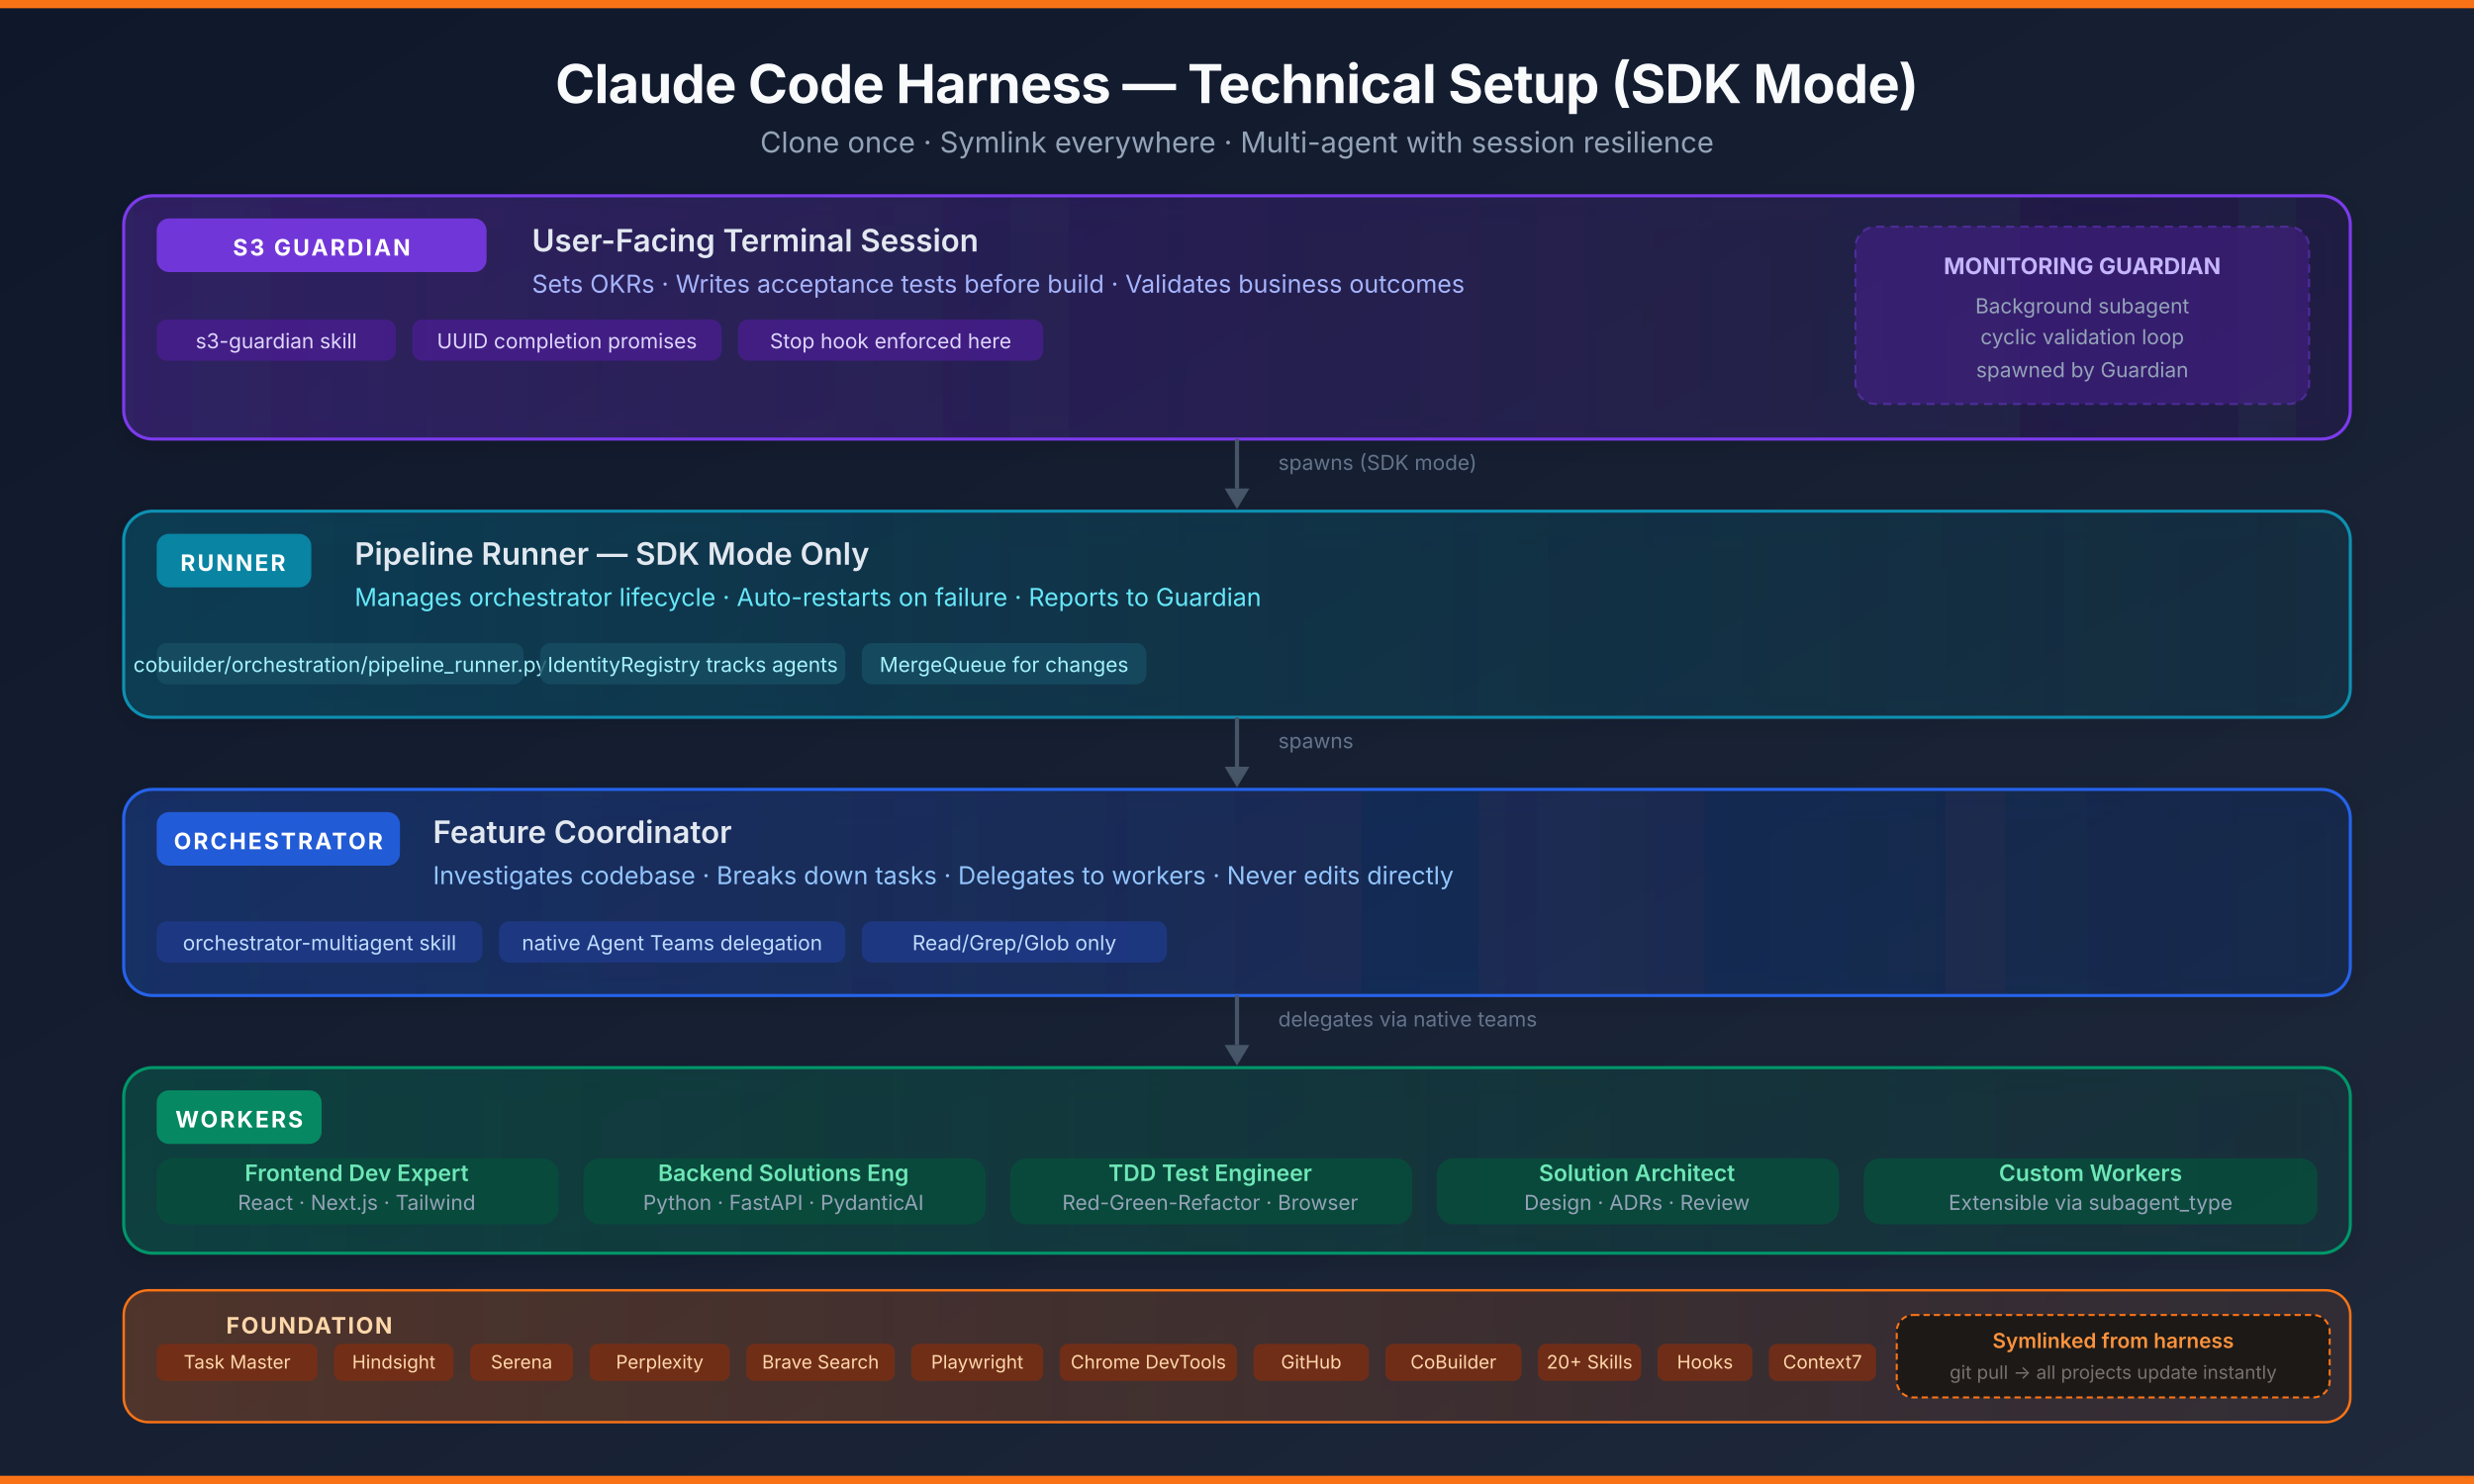
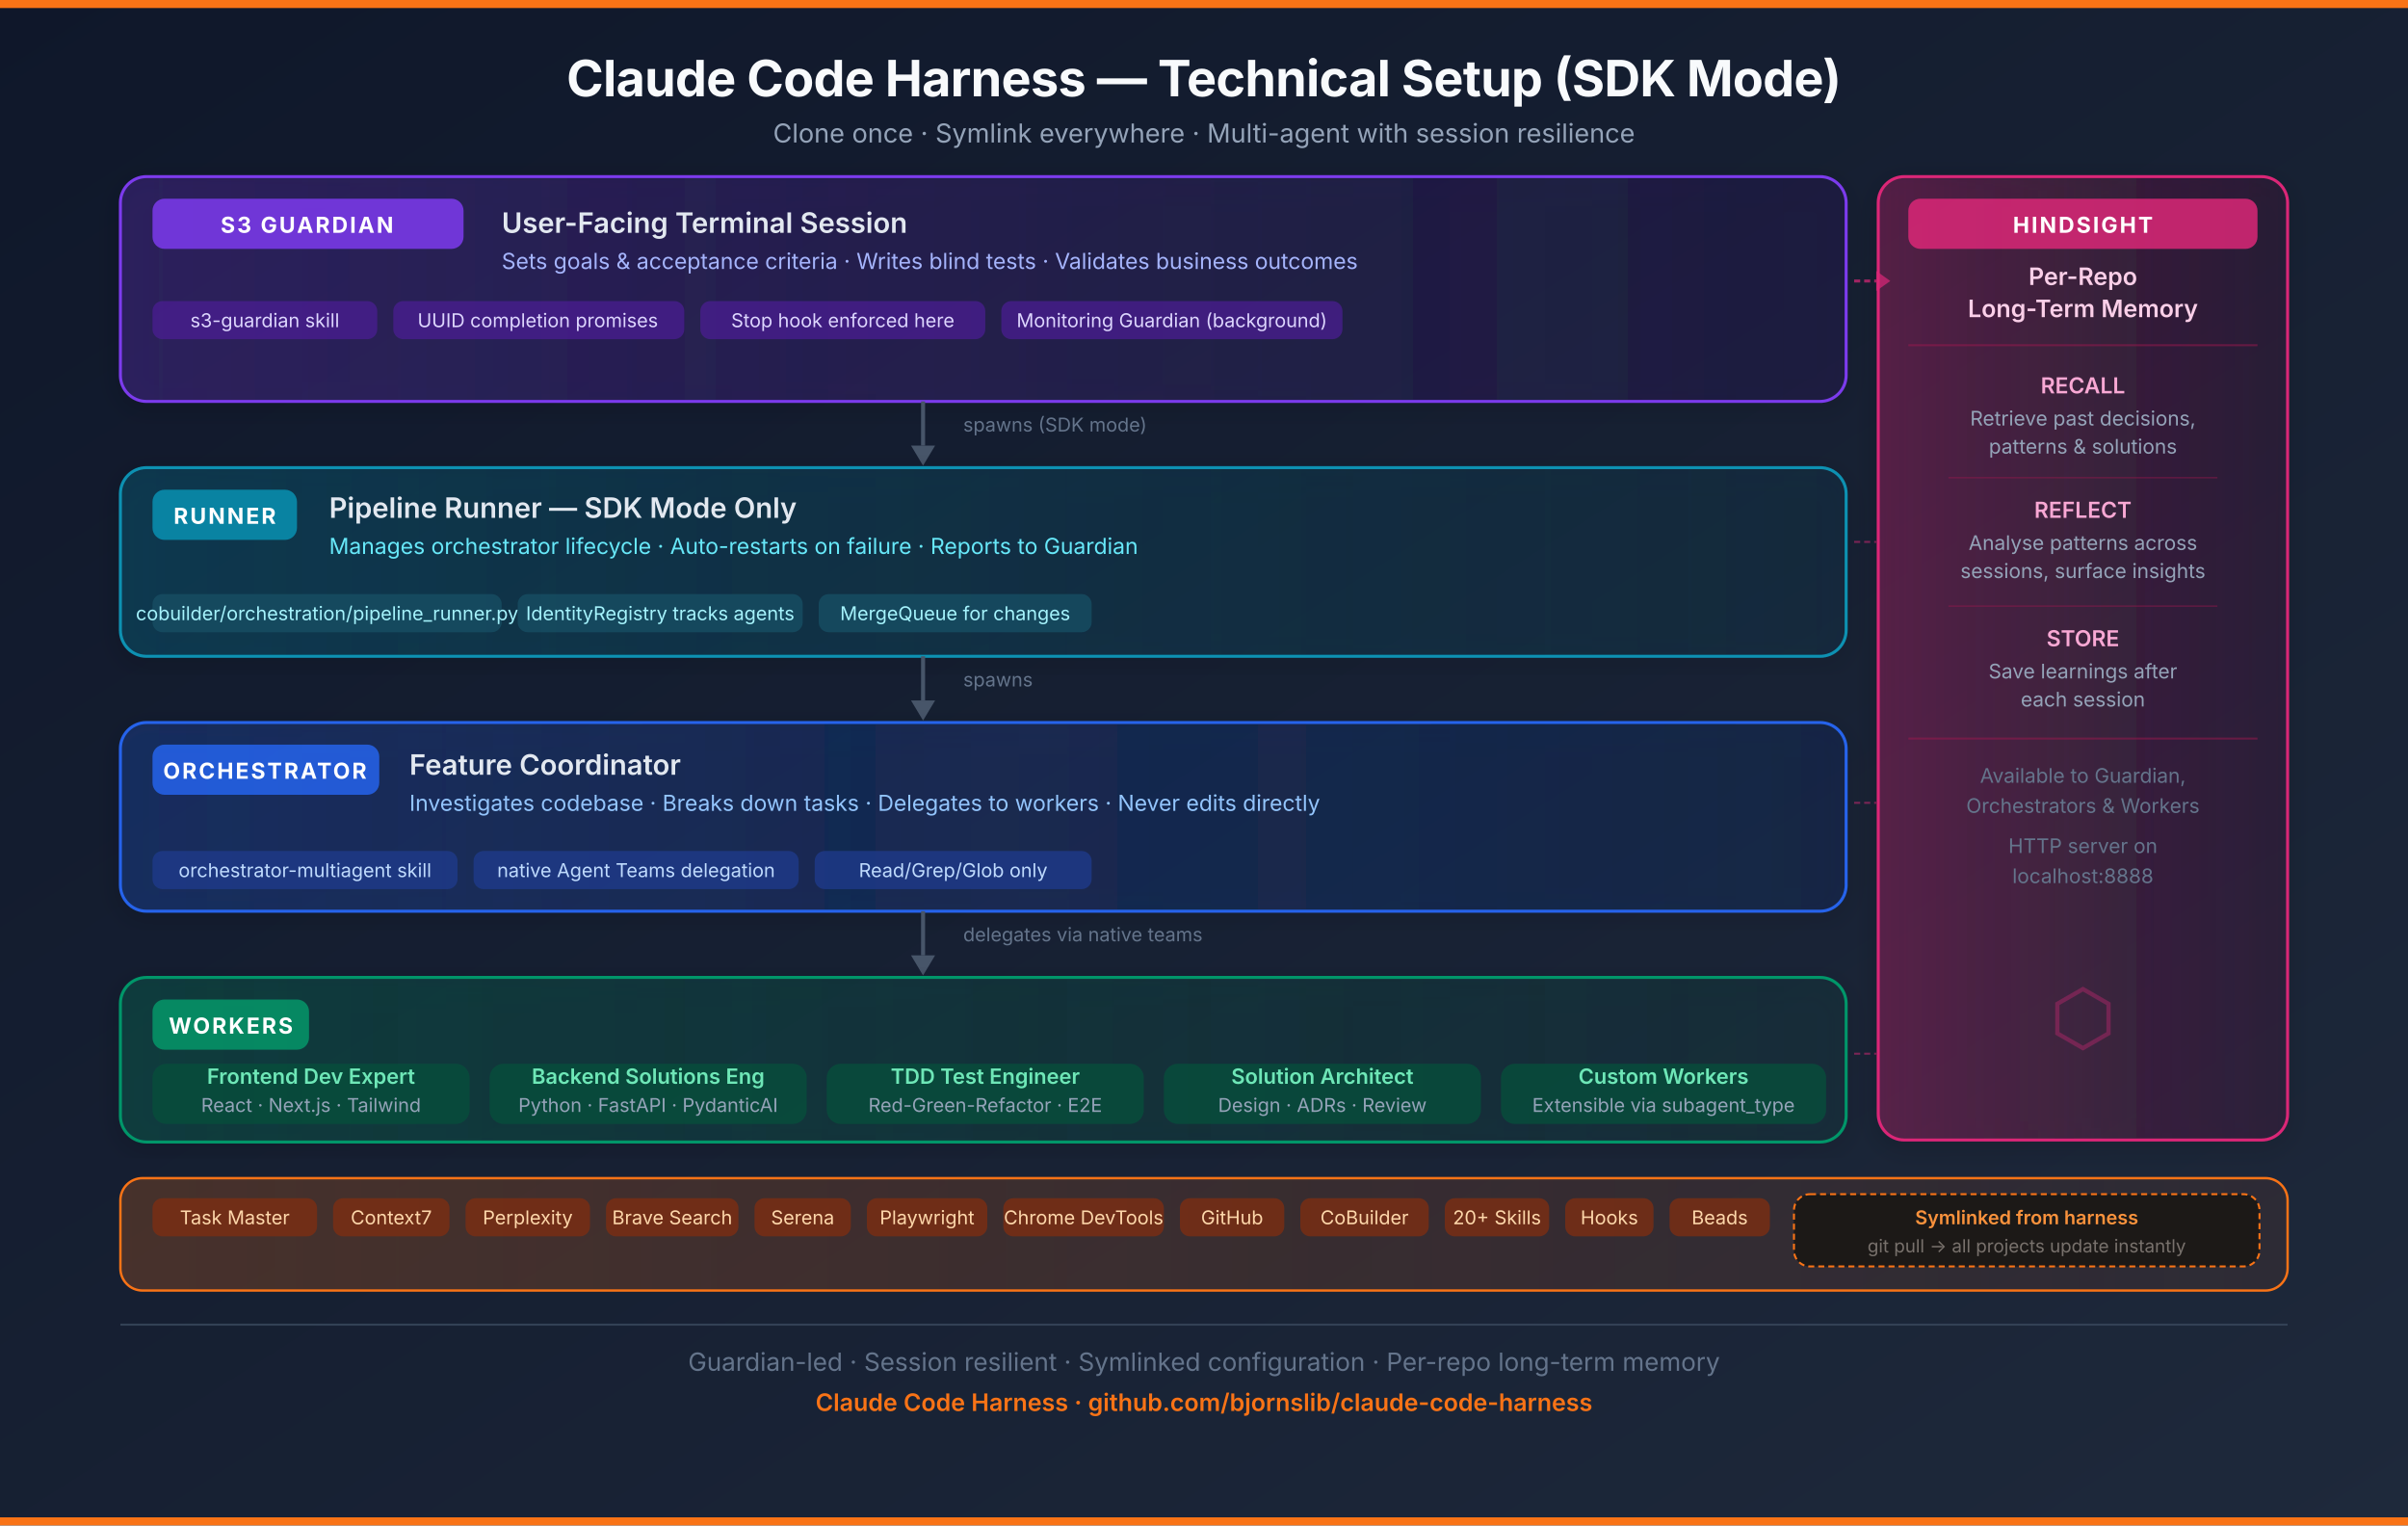
- <svg xmlns="http://www.w3.org/2000/svg" viewBox="0 0 1200 720" width="1200" height="720">
+ <svg xmlns="http://www.w3.org/2000/svg" viewBox="0 0 1200 760" width="1200" height="760">
  <defs>
    <linearGradient id="bg" x1="0%" y1="0%" x2="100%" y2="100%">
      <stop offset="0%" style="stop-color:#0F172A" />
      <stop offset="100%" style="stop-color:#1E293B" />
    </linearGradient>
    <linearGradient id="guardianGrad" x1="0%" y1="0%" x2="100%" y2="0%">
-       <stop offset="0%" style="stop-color:#7C3AED;stop-opacity:0.25" />
-       <stop offset="100%" style="stop-color:#5B21B6;stop-opacity:0.1" />
+       <stop offset="0%" style="stop-color:#7C3AED;stop-opacity:0.22" />
+       <stop offset="100%" style="stop-color:#5B21B6;stop-opacity:0.08" />
+     </linearGradient>
+     <linearGradient id="hindsightGrad" x1="0%" y1="0%" x2="100%" y2="0%">
+       <stop offset="0%" style="stop-color:#DB2777;stop-opacity:0.28" />
+       <stop offset="100%" style="stop-color:#9D174D;stop-opacity:0.1" />
    </linearGradient>
    <linearGradient id="runnerGrad" x1="0%" y1="0%" x2="100%" y2="0%">
-       <stop offset="0%" style="stop-color:#0891B2;stop-opacity:0.25" />
-       <stop offset="100%" style="stop-color:#0E7490;stop-opacity:0.1" />
+       <stop offset="0%" style="stop-color:#0891B2;stop-opacity:0.22" />
+       <stop offset="100%" style="stop-color:#0E7490;stop-opacity:0.08" />
    </linearGradient>
    <linearGradient id="orchGrad" x1="0%" y1="0%" x2="100%" y2="0%">
-       <stop offset="0%" style="stop-color:#2563EB;stop-opacity:0.25" />
-       <stop offset="100%" style="stop-color:#1D4ED8;stop-opacity:0.1" />
+       <stop offset="0%" style="stop-color:#2563EB;stop-opacity:0.22" />
+       <stop offset="100%" style="stop-color:#1D4ED8;stop-opacity:0.08" />
    </linearGradient>
    <linearGradient id="workerGrad" x1="0%" y1="0%" x2="100%" y2="0%">
-       <stop offset="0%" style="stop-color:#059669;stop-opacity:0.25" />
-       <stop offset="100%" style="stop-color:#047857;stop-opacity:0.1" />
+       <stop offset="0%" style="stop-color:#059669;stop-opacity:0.22" />
+       <stop offset="100%" style="stop-color:#047857;stop-opacity:0.08" />
    </linearGradient>
    <linearGradient id="toolsGrad" x1="0%" y1="0%" x2="100%" y2="0%">
-       <stop offset="0%" style="stop-color:#F97316;stop-opacity:0.25" />
-       <stop offset="100%" style="stop-color:#EA580C;stop-opacity:0.1" />
+       <stop offset="0%" style="stop-color:#F97316;stop-opacity:0.22" />
+       <stop offset="100%" style="stop-color:#EA580C;stop-opacity:0.08" />
    </linearGradient>
    <filter id="shadow">
      <feDropShadow dx="0" dy="3" stdDeviation="6" flood-color="#000" flood-opacity="0.4" />
    </filter>
  </defs>
-   <rect width="1200" height="720" fill="url(#bg)" />
+   <rect width="1200" height="760" fill="url(#bg)" />
  <rect x="0" y="0" width="1200" height="4" fill="#F97316" />
-   <text x="600" y="50" font-family="system-ui,-apple-system,sans-serif" font-size="26" font-weight="700" fill="#F8FAFC" text-anchor="middle" letter-spacing="-0.3">Claude Code Harness — Technical Setup (SDK Mode)</text>
-   <text x="600" y="74" font-family="system-ui,-apple-system,sans-serif" font-size="14" fill="#94A3B8" text-anchor="middle">Clone once · Symlink everywhere · Multi-agent with session resilience</text>
-   <rect x="60" y="95" width="1080" height="118" rx="14" fill="url(#guardianGrad)" stroke="#7C3AED" stroke-width="1.5" filter="url(#shadow)" />
-   <rect x="76" y="106" width="160" height="26" rx="6" fill="#7C3AED" opacity="0.85" />
-   <text x="156" y="124" font-family="system-ui,-apple-system,sans-serif" font-size="11" font-weight="700" fill="white" text-anchor="middle" letter-spacing="1">S3 GUARDIAN</text>
-   <text x="258" y="122" font-family="system-ui,-apple-system,sans-serif" font-size="15" font-weight="600" fill="#E2E8F0">User-Facing Terminal Session</text>
-   <text x="258" y="142" font-family="system-ui,-apple-system,sans-serif" font-size="12" fill="#A5B4FC">Sets OKRs · Writes acceptance tests before build · Validates business outcomes</text>
-   <rect x="76" y="155" width="116" height="20" rx="5" fill="#4C1D95" opacity="0.7" />
-   <text x="134" y="169" font-family="system-ui,-apple-system,sans-serif" font-size="10" fill="#DDD6FE" text-anchor="middle">s3-guardian skill</text>
-   <rect x="200" y="155" width="150" height="20" rx="5" fill="#4C1D95" opacity="0.7" />
-   <text x="275" y="169" font-family="system-ui,-apple-system,sans-serif" font-size="10" fill="#DDD6FE" text-anchor="middle">UUID completion promises</text>
-   <rect x="358" y="155" width="148" height="20" rx="5" fill="#4C1D95" opacity="0.7" />
-   <text x="432" y="169" font-family="system-ui,-apple-system,sans-serif" font-size="10" fill="#DDD6FE" text-anchor="middle">Stop hook enforced here</text>
-   <rect x="900" y="110" width="220" height="86" rx="10" fill="#4C1D95" opacity="0.5" stroke="#7C3AED" stroke-width="1" stroke-dasharray="4,3" />
-   <text x="1010" y="133" font-family="system-ui,-apple-system,sans-serif" font-size="11" font-weight="700" fill="#C4B5FD" text-anchor="middle">MONITORING GUARDIAN</text>
-   <text x="1010" y="152" font-family="system-ui,-apple-system,sans-serif" font-size="10" fill="#94A3B8" text-anchor="middle">Background subagent</text>
-   <text x="1010" y="167" font-family="system-ui,-apple-system,sans-serif" font-size="10" fill="#94A3B8" text-anchor="middle">cyclic validation loop</text>
-   <text x="1010" y="183" font-family="system-ui,-apple-system,sans-serif" font-size="10" fill="#94A3B8" text-anchor="middle">spawned by Guardian</text>
-   <line x1="600" y1="213" x2="600" y2="237" stroke="#475569" stroke-width="2" stroke-dasharray="none" />
-   <polygon points="594,237 606,237 600,247" fill="#475569" />
-   <text x="620" y="228" font-family="system-ui,-apple-system,sans-serif" font-size="10" fill="#64748B">spawns (SDK mode)</text>
-   <rect x="60" y="248" width="1080" height="100" rx="14" fill="url(#runnerGrad)" stroke="#0891B2" stroke-width="1.5" filter="url(#shadow)" />
-   <rect x="76" y="259" width="75" height="26" rx="6" fill="#0891B2" opacity="0.85" />
-   <text x="113" y="277" font-family="system-ui,-apple-system,sans-serif" font-size="11" font-weight="700" fill="white" text-anchor="middle" letter-spacing="1">RUNNER</text>
-   <text x="172" y="274" font-family="system-ui,-apple-system,sans-serif" font-size="15" font-weight="600" fill="#E2E8F0">Pipeline Runner — SDK Mode Only</text>
-   <text x="172" y="294" font-family="system-ui,-apple-system,sans-serif" font-size="12" fill="#67E8F9">Manages orchestrator lifecycle · Auto-restarts on failure · Reports to Guardian</text>
-   <rect x="76" y="312" width="178" height="20" rx="5" fill="#164E63" opacity="0.8" />
-   <text x="165" y="326" font-family="system-ui,-apple-system,sans-serif" font-size="10" fill="#A5F3FC" text-anchor="middle">cobuilder/orchestration/pipeline_runner.py</text>
-   <rect x="262" y="312" width="148" height="20" rx="5" fill="#164E63" opacity="0.8" />
-   <text x="336" y="326" font-family="system-ui,-apple-system,sans-serif" font-size="10" fill="#A5F3FC" text-anchor="middle">IdentityRegistry tracks agents</text>
-   <rect x="418" y="312" width="138" height="20" rx="5" fill="#164E63" opacity="0.8" />
-   <text x="487" y="326" font-family="system-ui,-apple-system,sans-serif" font-size="10" fill="#A5F3FC" text-anchor="middle">MergeQueue for changes</text>
-   <line x1="600" y1="348" x2="600" y2="372" stroke="#475569" stroke-width="2" />
-   <polygon points="594,372 606,372 600,382" fill="#475569" />
-   <text x="620" y="363" font-family="system-ui,-apple-system,sans-serif" font-size="10" fill="#64748B">spawns</text>
-   <rect x="60" y="383" width="1080" height="100" rx="14" fill="url(#orchGrad)" stroke="#2563EB" stroke-width="1.5" filter="url(#shadow)" />
-   <rect x="76" y="394" width="118" height="26" rx="6" fill="#2563EB" opacity="0.85" />
-   <text x="135" y="412" font-family="system-ui,-apple-system,sans-serif" font-size="11" font-weight="700" fill="white" text-anchor="middle" letter-spacing="1">ORCHESTRATOR</text>
-   <text x="210" y="409" font-family="system-ui,-apple-system,sans-serif" font-size="15" font-weight="600" fill="#E2E8F0">Feature Coordinator</text>
-   <text x="210" y="429" font-family="system-ui,-apple-system,sans-serif" font-size="12" fill="#93C5FD">Investigates codebase · Breaks down tasks · Delegates to workers · Never edits directly</text>
-   <rect x="76" y="447" width="158" height="20" rx="5" fill="#1E3A8A" opacity="0.8" />
-   <text x="155" y="461" font-family="system-ui,-apple-system,sans-serif" font-size="10" fill="#BFDBFE" text-anchor="middle">orchestrator-multiagent skill</text>
-   <rect x="242" y="447" width="168" height="20" rx="5" fill="#1E3A8A" opacity="0.8" />
-   <text x="326" y="461" font-family="system-ui,-apple-system,sans-serif" font-size="10" fill="#BFDBFE" text-anchor="middle">native Agent Teams delegation</text>
-   <rect x="418" y="447" width="148" height="20" rx="5" fill="#1E3A8A" opacity="0.8" />
-   <text x="492" y="461" font-family="system-ui,-apple-system,sans-serif" font-size="10" fill="#BFDBFE" text-anchor="middle">Read/Grep/Glob only</text>
-   <line x1="600" y1="483" x2="600" y2="507" stroke="#475569" stroke-width="2" />
-   <polygon points="594,507 606,507 600,517" fill="#475569" />
-   <text x="620" y="498" font-family="system-ui,-apple-system,sans-serif" font-size="10" fill="#64748B">delegates via native teams</text>
-   <rect x="60" y="518" width="1080" height="90" rx="14" fill="url(#workerGrad)" stroke="#059669" stroke-width="1.5" filter="url(#shadow)" />
-   <rect x="76" y="529" width="80" height="26" rx="6" fill="#059669" opacity="0.85" />
-   <text x="116" y="547" font-family="system-ui,-apple-system,sans-serif" font-size="11" font-weight="700" fill="white" text-anchor="middle" letter-spacing="1">WORKERS</text>
-   <rect x="76" y="562" width="195" height="32" rx="8" fill="#064E3B" opacity="0.8" />
-   <text x="173" y="573" font-family="system-ui,-apple-system,sans-serif" font-size="11" font-weight="600" fill="#6EE7B7" text-anchor="middle">Frontend Dev Expert</text>
-   <text x="173" y="587" font-family="system-ui,-apple-system,sans-serif" font-size="10" fill="#94A3B8" text-anchor="middle">React · Next.js · Tailwind</text>
-   <rect x="283" y="562" width="195" height="32" rx="8" fill="#064E3B" opacity="0.8" />
-   <text x="380" y="573" font-family="system-ui,-apple-system,sans-serif" font-size="11" font-weight="600" fill="#6EE7B7" text-anchor="middle">Backend Solutions Eng</text>
-   <text x="380" y="587" font-family="system-ui,-apple-system,sans-serif" font-size="10" fill="#94A3B8" text-anchor="middle">Python · FastAPI · PydanticAI</text>
-   <rect x="490" y="562" width="195" height="32" rx="8" fill="#064E3B" opacity="0.8" />
-   <text x="587" y="573" font-family="system-ui,-apple-system,sans-serif" font-size="11" font-weight="600" fill="#6EE7B7" text-anchor="middle">TDD Test Engineer</text>
-   <text x="587" y="587" font-family="system-ui,-apple-system,sans-serif" font-size="10" fill="#94A3B8" text-anchor="middle">Red-Green-Refactor · Browser</text>
-   <rect x="697" y="562" width="195" height="32" rx="8" fill="#064E3B" opacity="0.8" />
-   <text x="794" y="573" font-family="system-ui,-apple-system,sans-serif" font-size="11" font-weight="600" fill="#6EE7B7" text-anchor="middle">Solution Architect</text>
-   <text x="794" y="587" font-family="system-ui,-apple-system,sans-serif" font-size="10" fill="#94A3B8" text-anchor="middle">Design · ADRs · Review</text>
-   <rect x="904" y="562" width="220" height="32" rx="8" fill="#064E3B" opacity="0.8" />
-   <text x="1014" y="573" font-family="system-ui,-apple-system,sans-serif" font-size="11" font-weight="600" fill="#6EE7B7" text-anchor="middle">Custom Workers</text>
-   <text x="1014" y="587" font-family="system-ui,-apple-system,sans-serif" font-size="10" fill="#94A3B8" text-anchor="middle">Extensible via subagent_type</text>
-   <rect x="60" y="626" width="1080" height="64" rx="12" fill="url(#toolsGrad)" stroke="#F97316" stroke-width="1.2" />
-   <text x="150" y="647" font-family="system-ui,-apple-system,sans-serif" font-size="11" font-weight="700" fill="#FED7AA" text-anchor="middle" letter-spacing="0.8">FOUNDATION</text>
-   <rect x="76" y="652" width="78" height="18" rx="4" fill="#7C2D12" opacity="0.8" />
-   <text x="115" y="664" font-family="system-ui,-apple-system,sans-serif" font-size="9" fill="#FED7AA" text-anchor="middle">Task Master</text>
-   <rect x="162" y="652" width="58" height="18" rx="4" fill="#7C2D12" opacity="0.8" />
-   <text x="191" y="664" font-family="system-ui,-apple-system,sans-serif" font-size="9" fill="#FED7AA" text-anchor="middle">Hindsight</text>
-   <rect x="228" y="652" width="50" height="18" rx="4" fill="#7C2D12" opacity="0.8" />
-   <text x="253" y="664" font-family="system-ui,-apple-system,sans-serif" font-size="9" fill="#FED7AA" text-anchor="middle">Serena</text>
-   <rect x="286" y="652" width="68" height="18" rx="4" fill="#7C2D12" opacity="0.8" />
-   <text x="320" y="664" font-family="system-ui,-apple-system,sans-serif" font-size="9" fill="#FED7AA" text-anchor="middle">Perplexity</text>
-   <rect x="362" y="652" width="72" height="18" rx="4" fill="#7C2D12" opacity="0.8" />
-   <text x="398" y="664" font-family="system-ui,-apple-system,sans-serif" font-size="9" fill="#FED7AA" text-anchor="middle">Brave Search</text>
-   <rect x="442" y="652" width="64" height="18" rx="4" fill="#7C2D12" opacity="0.8" />
-   <text x="474" y="664" font-family="system-ui,-apple-system,sans-serif" font-size="9" fill="#FED7AA" text-anchor="middle">Playwright</text>
-   <rect x="514" y="652" width="86" height="18" rx="4" fill="#7C2D12" opacity="0.8" />
-   <text x="557" y="664" font-family="system-ui,-apple-system,sans-serif" font-size="9" fill="#FED7AA" text-anchor="middle">Chrome DevTools</text>
-   <rect x="608" y="652" width="56" height="18" rx="4" fill="#7C2D12" opacity="0.8" />
-   <text x="636" y="664" font-family="system-ui,-apple-system,sans-serif" font-size="9" fill="#FED7AA" text-anchor="middle">GitHub</text>
-   <rect x="672" y="652" width="66" height="18" rx="4" fill="#7C2D12" opacity="0.8" />
-   <text x="705" y="664" font-family="system-ui,-apple-system,sans-serif" font-size="9" fill="#FED7AA" text-anchor="middle">CoBuilder</text>
-   <rect x="746" y="652" width="50" height="18" rx="4" fill="#7C2D12" opacity="0.8" />
-   <text x="771" y="664" font-family="system-ui,-apple-system,sans-serif" font-size="9" fill="#FED7AA" text-anchor="middle">20+ Skills</text>
-   <rect x="804" y="652" width="46" height="18" rx="4" fill="#7C2D12" opacity="0.8" />
-   <text x="827" y="664" font-family="system-ui,-apple-system,sans-serif" font-size="9" fill="#FED7AA" text-anchor="middle">Hooks</text>
-   <rect x="858" y="652" width="52" height="18" rx="4" fill="#7C2D12" opacity="0.8" />
-   <text x="884" y="664" font-family="system-ui,-apple-system,sans-serif" font-size="9" fill="#FED7AA" text-anchor="middle">Context7</text>
-   <rect x="920" y="638" width="210" height="40" rx="8" fill="#1C1917" stroke="#F97316" stroke-width="1" stroke-dasharray="3,2" />
-   <text x="1025" y="654" font-family="system-ui,-apple-system,sans-serif" font-size="10" font-weight="600" fill="#FB923C" text-anchor="middle">Symlinked from harness</text>
-   <text x="1025" y="669" font-family="system-ui,-apple-system,sans-serif" font-size="9" fill="#78716C" text-anchor="middle">git pull → all projects update instantly</text>
-   <rect x="0" y="716" width="1200" height="4" fill="#F97316" />
+   <text x="600" y="48" font-family="system-ui,-apple-system,sans-serif" font-size="25" font-weight="700" fill="#F8FAFC" text-anchor="middle" letter-spacing="-0.3">Claude Code Harness — Technical Setup (SDK Mode)</text>
+   <text x="600" y="71" font-family="system-ui,-apple-system,sans-serif" font-size="13" fill="#94A3B8" text-anchor="middle">Clone once · Symlink everywhere · Multi-agent with session resilience</text>
+   <rect x="60" y="88" width="860" height="112" rx="13" fill="url(#guardianGrad)" stroke="#7C3AED" stroke-width="1.5" filter="url(#shadow)" />
+   <rect x="76" y="99" width="155" height="25" rx="6" fill="#7C3AED" opacity="0.85" />
+   <text x="153" y="116" font-family="system-ui,-apple-system,sans-serif" font-size="11" font-weight="700" fill="white" text-anchor="middle" letter-spacing="1">S3 GUARDIAN</text>
+   <text x="250" y="116" font-family="system-ui,-apple-system,sans-serif" font-size="14" font-weight="600" fill="#E2E8F0">User-Facing Terminal Session</text>
+   <text x="250" y="134" font-family="system-ui,-apple-system,sans-serif" font-size="11" fill="#A5B4FC">Sets goals &amp; acceptance criteria · Writes blind tests · Validates business outcomes</text>
+   <rect x="76" y="150" width="112" height="19" rx="5" fill="#4C1D95" opacity="0.7" />
+   <text x="132" y="163" font-family="system-ui,-apple-system,sans-serif" font-size="9.5" fill="#DDD6FE" text-anchor="middle">s3-guardian skill</text>
+   <rect x="196" y="150" width="145" height="19" rx="5" fill="#4C1D95" opacity="0.7" />
+   <text x="268" y="163" font-family="system-ui,-apple-system,sans-serif" font-size="9.5" fill="#DDD6FE" text-anchor="middle">UUID completion promises</text>
+   <rect x="349" y="150" width="142" height="19" rx="5" fill="#4C1D95" opacity="0.7" />
+   <text x="420" y="163" font-family="system-ui,-apple-system,sans-serif" font-size="9.5" fill="#DDD6FE" text-anchor="middle">Stop hook enforced here</text>
+   <rect x="499" y="150" width="170" height="19" rx="5" fill="#4C1D95" opacity="0.7" />
+   <text x="584" y="163" font-family="system-ui,-apple-system,sans-serif" font-size="9.5" fill="#DDD6FE" text-anchor="middle">Monitoring Guardian (background)</text>
+   <rect x="936" y="88" width="204" height="480" rx="13" fill="url(#hindsightGrad)" stroke="#DB2777" stroke-width="1.5" filter="url(#shadow)" />
+   <rect x="951" y="99" width="174" height="25" rx="6" fill="#DB2777" opacity="0.85" />
+   <text x="1038" y="116" font-family="system-ui,-apple-system,sans-serif" font-size="11" font-weight="700" fill="white" text-anchor="middle" letter-spacing="1">HINDSIGHT</text>
+   <text x="1038" y="142" font-family="system-ui,-apple-system,sans-serif" font-size="12" font-weight="600" fill="#FBCFE8" text-anchor="middle">Per-Repo</text>
+   <text x="1038" y="158" font-family="system-ui,-apple-system,sans-serif" font-size="12" font-weight="600" fill="#FBCFE8" text-anchor="middle">Long-Term Memory</text>
+   <line x1="951" y1="172" x2="1125" y2="172" stroke="#9D174D" stroke-width="1" opacity="0.5" />
+   <text x="1038" y="196" font-family="system-ui,-apple-system,sans-serif" font-size="11" font-weight="600" fill="#F9A8D4" text-anchor="middle">RECALL</text>
+   <text x="1038" y="212" font-family="system-ui,-apple-system,sans-serif" font-size="10" fill="#94A3B8" text-anchor="middle">Retrieve past decisions,</text>
+   <text x="1038" y="226" font-family="system-ui,-apple-system,sans-serif" font-size="10" fill="#94A3B8" text-anchor="middle">patterns &amp; solutions</text>
+   <line x1="971" y1="238" x2="1105" y2="238" stroke="#9D174D" stroke-width="0.8" opacity="0.4" />
+   <text x="1038" y="258" font-family="system-ui,-apple-system,sans-serif" font-size="11" font-weight="600" fill="#F9A8D4" text-anchor="middle">REFLECT</text>
+   <text x="1038" y="274" font-family="system-ui,-apple-system,sans-serif" font-size="10" fill="#94A3B8" text-anchor="middle">Analyse patterns across</text>
+   <text x="1038" y="288" font-family="system-ui,-apple-system,sans-serif" font-size="10" fill="#94A3B8" text-anchor="middle">sessions, surface insights</text>
+   <line x1="971" y1="302" x2="1105" y2="302" stroke="#9D174D" stroke-width="0.8" opacity="0.4" />
+   <text x="1038" y="322" font-family="system-ui,-apple-system,sans-serif" font-size="11" font-weight="600" fill="#F9A8D4" text-anchor="middle">STORE</text>
+   <text x="1038" y="338" font-family="system-ui,-apple-system,sans-serif" font-size="10" fill="#94A3B8" text-anchor="middle">Save learnings after</text>
+   <text x="1038" y="352" font-family="system-ui,-apple-system,sans-serif" font-size="10" fill="#94A3B8" text-anchor="middle">each session</text>
+   <line x1="951" y1="368" x2="1125" y2="368" stroke="#9D174D" stroke-width="1" opacity="0.5" />
+   <text x="1038" y="390" font-family="system-ui,-apple-system,sans-serif" font-size="10" fill="#64748B" text-anchor="middle">Available to Guardian,</text>
+   <text x="1038" y="405" font-family="system-ui,-apple-system,sans-serif" font-size="10" fill="#64748B" text-anchor="middle">Orchestrators &amp; Workers</text>
+   <text x="1038" y="425" font-family="system-ui,-apple-system,sans-serif" font-size="10" fill="#64748B" text-anchor="middle">HTTP server on</text>
+   <text x="1038" y="440" font-family="system-ui,-apple-system,sans-serif" font-size="10" fill="#64748B" text-anchor="middle">localhost:8888</text>
+   <text x="1038" y="520" font-family="system-ui,-apple-system,sans-serif" font-size="38" fill="#DB2777" text-anchor="middle" opacity="0.35">⬡</text>
+   <line x1="924" y1="140" x2="935" y2="140" stroke="#DB2777" stroke-width="1.5" stroke-dasharray="3,2" opacity="0.7" />
+   <polygon points="935,135 942,140 935,145" fill="#DB2777" opacity="0.7" />
+   <line x1="460" y1="200" x2="460" y2="222" stroke="#475569" stroke-width="2" />
+   <polygon points="454,222 466,222 460,232" fill="#475569" />
+   <text x="480" y="215" font-family="system-ui,-apple-system,sans-serif" font-size="9.5" fill="#64748B">spawns (SDK mode)</text>
+   <rect x="60" y="233" width="860" height="94" rx="13" fill="url(#runnerGrad)" stroke="#0891B2" stroke-width="1.5" filter="url(#shadow)" />
+   <rect x="76" y="244" width="72" height="25" rx="6" fill="#0891B2" opacity="0.85" />
+   <text x="112" y="261" font-family="system-ui,-apple-system,sans-serif" font-size="11" font-weight="700" fill="white" text-anchor="middle" letter-spacing="1">RUNNER</text>
+   <text x="164" y="258" font-family="system-ui,-apple-system,sans-serif" font-size="14" font-weight="600" fill="#E2E8F0">Pipeline Runner — SDK Mode Only</text>
+   <text x="164" y="276" font-family="system-ui,-apple-system,sans-serif" font-size="11" fill="#67E8F9">Manages orchestrator lifecycle · Auto-restarts on failure · Reports to Guardian</text>
+   <rect x="76" y="296" width="174" height="19" rx="5" fill="#164E63" opacity="0.8" />
+   <text x="163" y="309" font-family="system-ui,-apple-system,sans-serif" font-size="9.5" fill="#A5F3FC" text-anchor="middle">cobuilder/orchestration/pipeline_runner.py</text>
+   <rect x="258" y="296" width="142" height="19" rx="5" fill="#164E63" opacity="0.8" />
+   <text x="329" y="309" font-family="system-ui,-apple-system,sans-serif" font-size="9.5" fill="#A5F3FC" text-anchor="middle">IdentityRegistry tracks agents</text>
+   <rect x="408" y="296" width="136" height="19" rx="5" fill="#164E63" opacity="0.8" />
+   <text x="476" y="309" font-family="system-ui,-apple-system,sans-serif" font-size="9.5" fill="#A5F3FC" text-anchor="middle">MergeQueue for changes</text>
+   <line x1="460" y1="327" x2="460" y2="349" stroke="#475569" stroke-width="2" />
+   <polygon points="454,349 466,349 460,359" fill="#475569" />
+   <text x="480" y="342" font-family="system-ui,-apple-system,sans-serif" font-size="9.5" fill="#64748B">spawns</text>
+   <rect x="60" y="360" width="860" height="94" rx="13" fill="url(#orchGrad)" stroke="#2563EB" stroke-width="1.5" filter="url(#shadow)" />
+   <rect x="76" y="371" width="113" height="25" rx="6" fill="#2563EB" opacity="0.85" />
+   <text x="132" y="388" font-family="system-ui,-apple-system,sans-serif" font-size="11" font-weight="700" fill="white" text-anchor="middle" letter-spacing="1">ORCHESTRATOR</text>
+   <text x="204" y="386" font-family="system-ui,-apple-system,sans-serif" font-size="14" font-weight="600" fill="#E2E8F0">Feature Coordinator</text>
+   <text x="204" y="404" font-family="system-ui,-apple-system,sans-serif" font-size="11" fill="#93C5FD">Investigates codebase · Breaks down tasks · Delegates to workers · Never edits directly</text>
+   <rect x="76" y="424" width="152" height="19" rx="5" fill="#1E3A8A" opacity="0.8" />
+   <text x="152" y="437" font-family="system-ui,-apple-system,sans-serif" font-size="9.5" fill="#BFDBFE" text-anchor="middle">orchestrator-multiagent skill</text>
+   <rect x="236" y="424" width="162" height="19" rx="5" fill="#1E3A8A" opacity="0.8" />
+   <text x="317" y="437" font-family="system-ui,-apple-system,sans-serif" font-size="9.5" fill="#BFDBFE" text-anchor="middle">native Agent Teams delegation</text>
+   <rect x="406" y="424" width="138" height="19" rx="5" fill="#1E3A8A" opacity="0.8" />
+   <text x="475" y="437" font-family="system-ui,-apple-system,sans-serif" font-size="9.5" fill="#BFDBFE" text-anchor="middle">Read/Grep/Glob only</text>
+   <line x1="460" y1="454" x2="460" y2="476" stroke="#475569" stroke-width="2" />
+   <polygon points="454,476 466,476 460,486" fill="#475569" />
+   <text x="480" y="469" font-family="system-ui,-apple-system,sans-serif" font-size="9.5" fill="#64748B">delegates via native teams</text>
+   <rect x="60" y="487" width="860" height="82" rx="13" fill="url(#workerGrad)" stroke="#059669" stroke-width="1.5" filter="url(#shadow)" />
+   <rect x="76" y="498" width="78" height="25" rx="6" fill="#059669" opacity="0.85" />
+   <text x="115" y="515" font-family="system-ui,-apple-system,sans-serif" font-size="11" font-weight="700" fill="white" text-anchor="middle" letter-spacing="1">WORKERS</text>
+   <rect x="76" y="530" width="158" height="30" rx="7" fill="#064E3B" opacity="0.8" />
+   <text x="155" y="540" font-family="system-ui,-apple-system,sans-serif" font-size="10.5" font-weight="600" fill="#6EE7B7" text-anchor="middle">Frontend Dev Expert</text>
+   <text x="155" y="554" font-family="system-ui,-apple-system,sans-serif" font-size="9.5" fill="#94A3B8" text-anchor="middle">React · Next.js · Tailwind</text>
+   <rect x="244" y="530" width="158" height="30" rx="7" fill="#064E3B" opacity="0.8" />
+   <text x="323" y="540" font-family="system-ui,-apple-system,sans-serif" font-size="10.5" font-weight="600" fill="#6EE7B7" text-anchor="middle">Backend Solutions Eng</text>
+   <text x="323" y="554" font-family="system-ui,-apple-system,sans-serif" font-size="9.5" fill="#94A3B8" text-anchor="middle">Python · FastAPI · PydanticAI</text>
+   <rect x="412" y="530" width="158" height="30" rx="7" fill="#064E3B" opacity="0.8" />
+   <text x="491" y="540" font-family="system-ui,-apple-system,sans-serif" font-size="10.5" font-weight="600" fill="#6EE7B7" text-anchor="middle">TDD Test Engineer</text>
+   <text x="491" y="554" font-family="system-ui,-apple-system,sans-serif" font-size="9.5" fill="#94A3B8" text-anchor="middle">Red-Green-Refactor · E2E</text>
+   <rect x="580" y="530" width="158" height="30" rx="7" fill="#064E3B" opacity="0.8" />
+   <text x="659" y="540" font-family="system-ui,-apple-system,sans-serif" font-size="10.5" font-weight="600" fill="#6EE7B7" text-anchor="middle">Solution Architect</text>
+   <text x="659" y="554" font-family="system-ui,-apple-system,sans-serif" font-size="9.5" fill="#94A3B8" text-anchor="middle">Design · ADRs · Review</text>
+   <rect x="748" y="530" width="162" height="30" rx="7" fill="#064E3B" opacity="0.8" />
+   <text x="829" y="540" font-family="system-ui,-apple-system,sans-serif" font-size="10.5" font-weight="600" fill="#6EE7B7" text-anchor="middle">Custom Workers</text>
+   <text x="829" y="554" font-family="system-ui,-apple-system,sans-serif" font-size="9.5" fill="#94A3B8" text-anchor="middle">Extensible via subagent_type</text>
+   <rect x="60" y="587" width="1080" height="56" rx="11" fill="url(#toolsGrad)" stroke="#F97316" stroke-width="1.2" />
+   <rect x="76" y="597" width="82" height="19" rx="5" fill="#7C2D12" opacity="0.8" />
+   <text x="117" y="610" font-family="system-ui,-apple-system,sans-serif" font-size="9.5" fill="#FED7AA" text-anchor="middle">Task Master</text>
+   <rect x="166" y="597" width="58" height="19" rx="5" fill="#7C2D12" opacity="0.8" />
+   <text x="195" y="610" font-family="system-ui,-apple-system,sans-serif" font-size="9.5" fill="#FED7AA" text-anchor="middle">Context7</text>
+   <rect x="232" y="597" width="62" height="19" rx="5" fill="#7C2D12" opacity="0.8" />
+   <text x="263" y="610" font-family="system-ui,-apple-system,sans-serif" font-size="9.5" fill="#FED7AA" text-anchor="middle">Perplexity</text>
+   <rect x="302" y="597" width="66" height="19" rx="5" fill="#7C2D12" opacity="0.8" />
+   <text x="335" y="610" font-family="system-ui,-apple-system,sans-serif" font-size="9.5" fill="#FED7AA" text-anchor="middle">Brave Search</text>
+   <rect x="376" y="597" width="48" height="19" rx="5" fill="#7C2D12" opacity="0.8" />
+   <text x="400" y="610" font-family="system-ui,-apple-system,sans-serif" font-size="9.5" fill="#FED7AA" text-anchor="middle">Serena</text>
+   <rect x="432" y="597" width="60" height="19" rx="5" fill="#7C2D12" opacity="0.8" />
+   <text x="462" y="610" font-family="system-ui,-apple-system,sans-serif" font-size="9.5" fill="#FED7AA" text-anchor="middle">Playwright</text>
+   <rect x="500" y="597" width="80" height="19" rx="5" fill="#7C2D12" opacity="0.8" />
+   <text x="540" y="610" font-family="system-ui,-apple-system,sans-serif" font-size="9.5" fill="#FED7AA" text-anchor="middle">Chrome DevTools</text>
+   <rect x="588" y="597" width="52" height="19" rx="5" fill="#7C2D12" opacity="0.8" />
+   <text x="614" y="610" font-family="system-ui,-apple-system,sans-serif" font-size="9.5" fill="#FED7AA" text-anchor="middle">GitHub</text>
+   <rect x="648" y="597" width="64" height="19" rx="5" fill="#7C2D12" opacity="0.8" />
+   <text x="680" y="610" font-family="system-ui,-apple-system,sans-serif" font-size="9.5" fill="#FED7AA" text-anchor="middle">CoBuilder</text>
+   <rect x="720" y="597" width="52" height="19" rx="5" fill="#7C2D12" opacity="0.8" />
+   <text x="746" y="610" font-family="system-ui,-apple-system,sans-serif" font-size="9.5" fill="#FED7AA" text-anchor="middle">20+ Skills</text>
+   <rect x="780" y="597" width="44" height="19" rx="5" fill="#7C2D12" opacity="0.8" />
+   <text x="802" y="610" font-family="system-ui,-apple-system,sans-serif" font-size="9.5" fill="#FED7AA" text-anchor="middle">Hooks</text>
+   <rect x="832" y="597" width="50" height="19" rx="5" fill="#7C2D12" opacity="0.8" />
+   <text x="857" y="610" font-family="system-ui,-apple-system,sans-serif" font-size="9.5" fill="#FED7AA" text-anchor="middle">Beads</text>
+   <rect x="894" y="595" width="232" height="36" rx="8" fill="#1C1917" stroke="#F97316" stroke-width="1" stroke-dasharray="3,2" />
+   <text x="1010" y="610" font-family="system-ui,-apple-system,sans-serif" font-size="9.5" font-weight="600" fill="#FB923C" text-anchor="middle">Symlinked from harness</text>
+   <text x="1010" y="624" font-family="system-ui,-apple-system,sans-serif" font-size="9" fill="#78716C" text-anchor="middle">git pull → all projects update instantly</text>
+   <line x1="924" y1="270" x2="935" y2="270" stroke="#DB2777" stroke-width="1" stroke-dasharray="3,2" opacity="0.5" />
+   <line x1="924" y1="400" x2="935" y2="400" stroke="#DB2777" stroke-width="1" stroke-dasharray="3,2" opacity="0.5" />
+   <line x1="924" y1="525" x2="935" y2="525" stroke="#DB2777" stroke-width="1" stroke-dasharray="3,2" opacity="0.5" />
+   <line x1="60" y1="660" x2="1140" y2="660" stroke="#334155" stroke-width="1" />
+   <text x="600" y="683" font-family="system-ui,-apple-system,sans-serif" font-size="12.5" fill="#64748B" text-anchor="middle">Guardian-led · Session resilient · Symlinked configuration · Per-repo long-term memory</text>
+   <text x="600" y="703" font-family="system-ui,-apple-system,sans-serif" font-size="12" font-weight="600" fill="#F97316" text-anchor="middle">Claude Code Harness · github.com/bjornslib/claude-code-harness</text>
+   <rect x="0" y="756" width="1200" height="4" fill="#F97316" />
</svg>
